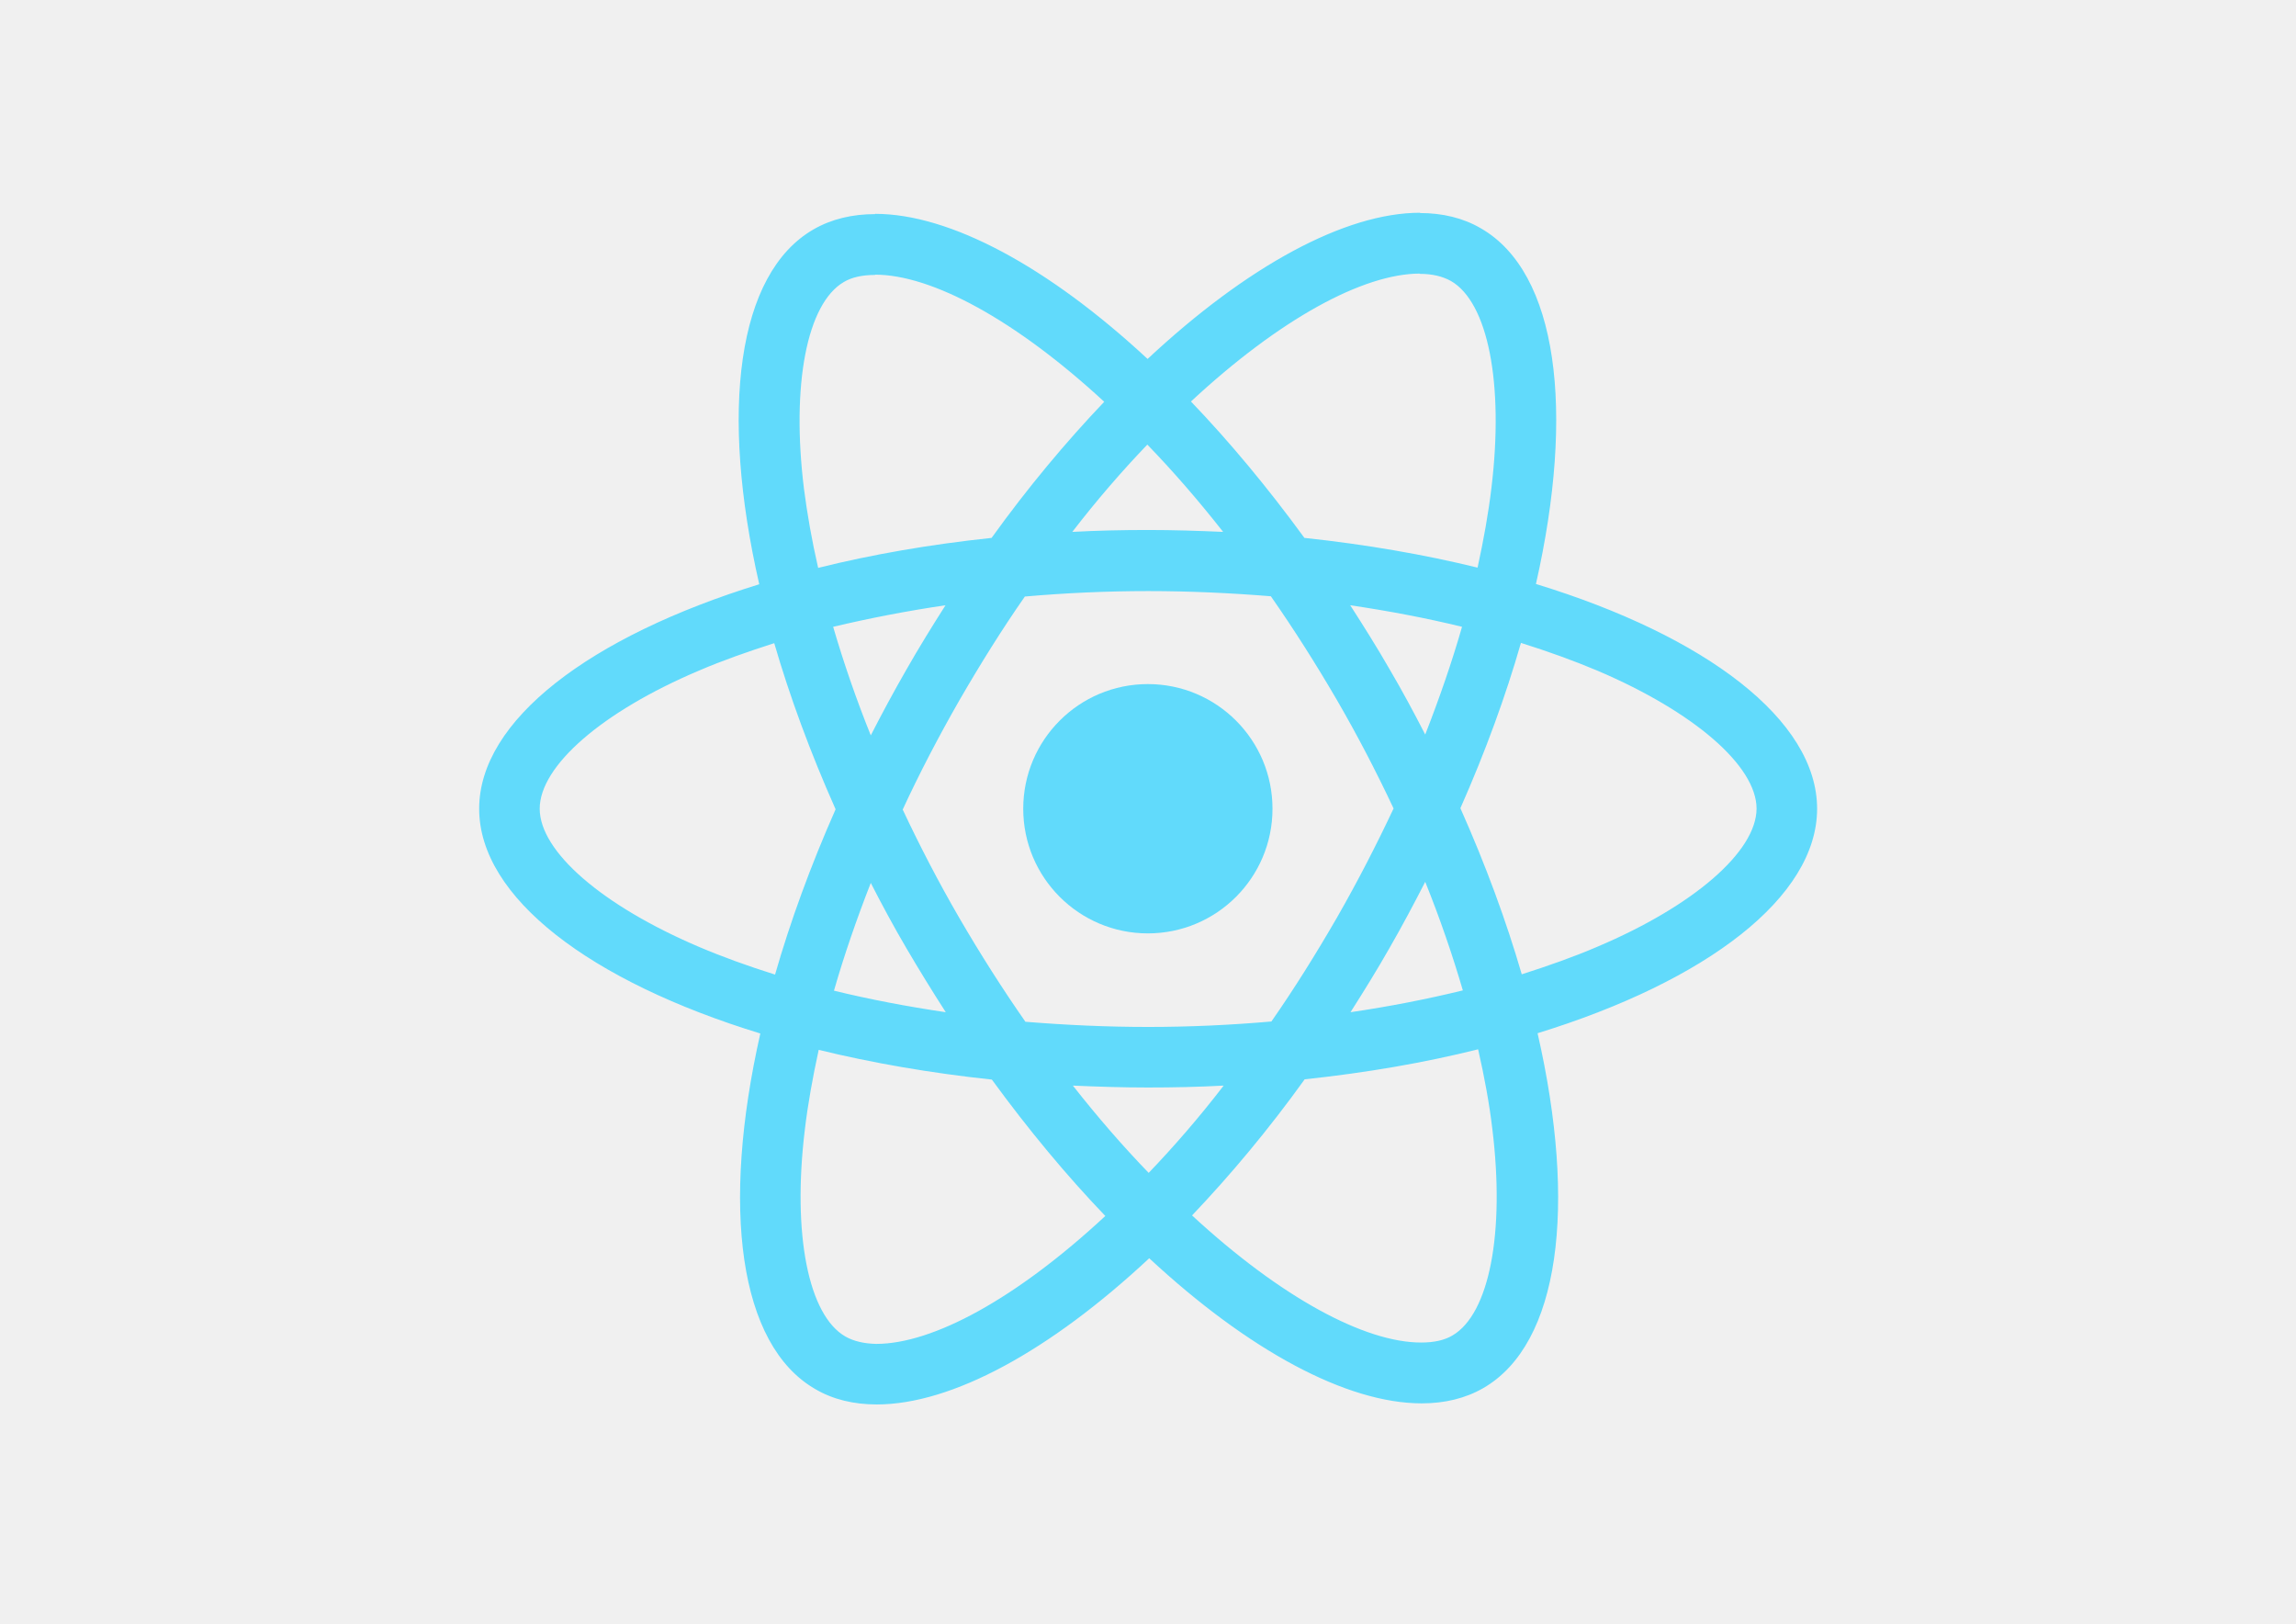
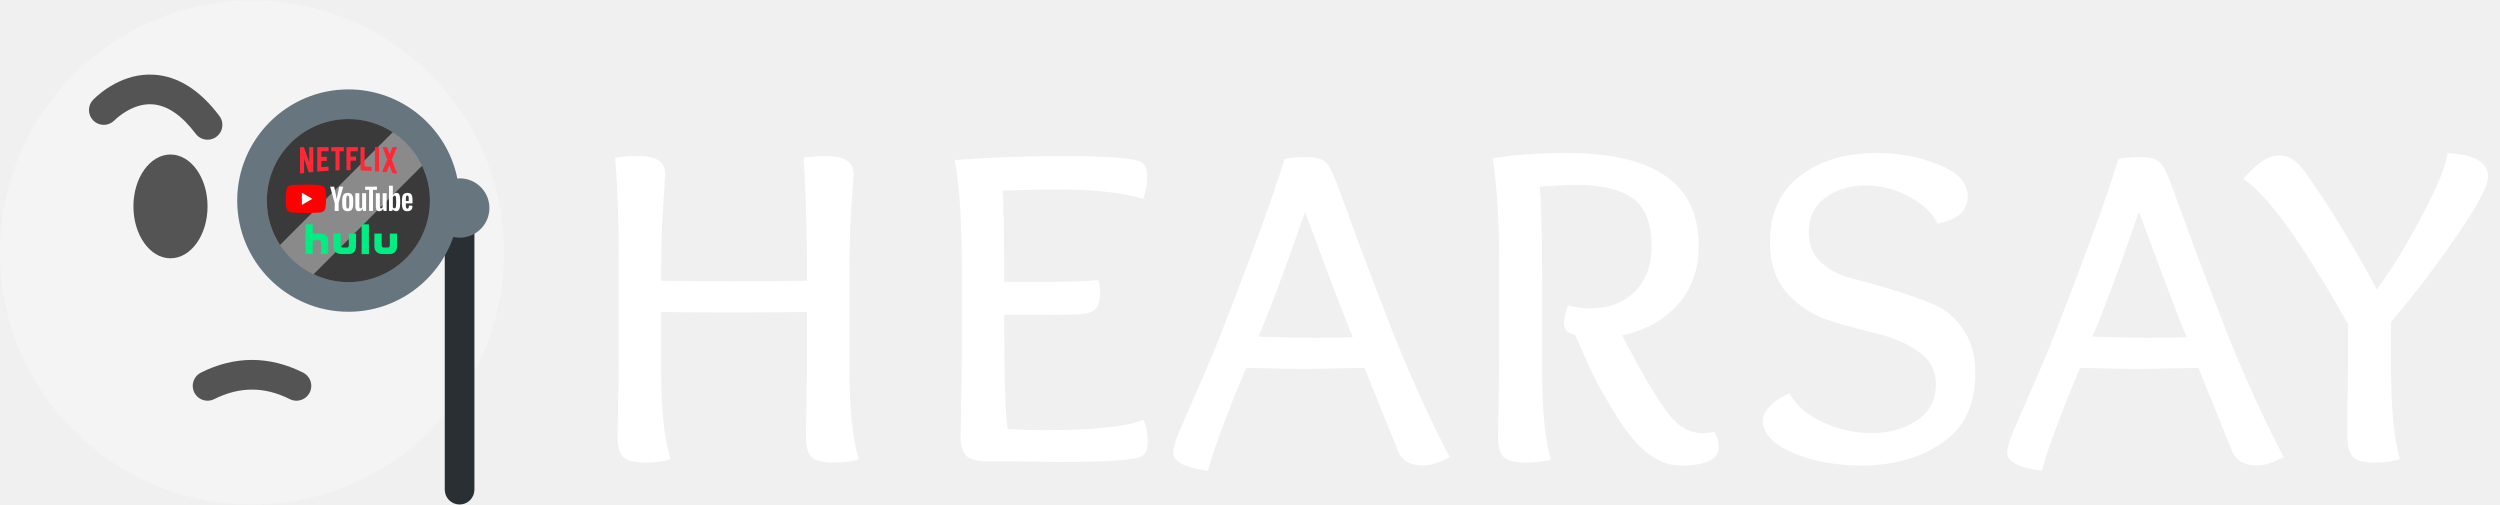
- <svg xmlns="http://www.w3.org/2000/svg" viewBox="0 0 841.9 595.3">
-   <g fill="#61DAFB">
-     <path d="M666.3 296.5c0-32.5-40.7-63.3-103.1-82.4 14.4-63.6 8-114.2-20.2-130.4-6.5-3.8-14.1-5.6-22.4-5.6v22.3c4.6 0 8.3.9 11.4 2.6 13.6 7.8 19.5 37.5 14.9 75.7-1.1 9.4-2.9 19.3-5.1 29.4-19.6-4.8-41-8.5-63.5-10.9-13.5-18.5-27.5-35.3-41.6-50 32.6-30.3 63.2-46.9 84-46.9V78c-27.5 0-63.5 19.6-99.9 53.6-36.4-33.8-72.4-53.2-99.9-53.2v22.3c20.7 0 51.4 16.5 84 46.6-14 14.7-28 31.4-41.3 49.9-22.6 2.4-44 6.1-63.6 11-2.3-10-4-19.7-5.2-29-4.7-38.2 1.1-67.9 14.6-75.8 3-1.8 6.9-2.6 11.5-2.6V78.5c-8.4 0-16 1.8-22.6 5.6-28.1 16.2-34.4 66.7-19.9 130.1-62.2 19.2-102.7 49.9-102.7 82.3 0 32.5 40.7 63.3 103.1 82.4-14.4 63.6-8 114.2 20.2 130.4 6.5 3.8 14.1 5.6 22.5 5.6 27.5 0 63.5-19.6 99.9-53.6 36.4 33.8 72.4 53.2 99.9 53.2 8.4 0 16-1.8 22.6-5.6 28.1-16.2 34.4-66.7 19.9-130.1 62-19.1 102.5-49.9 102.5-82.3zm-130.2-66.7c-3.7 12.9-8.3 26.2-13.5 39.5-4.1-8-8.4-16-13.1-24-4.6-8-9.5-15.8-14.4-23.4 14.2 2.1 27.9 4.7 41 7.9zm-45.8 106.5c-7.8 13.5-15.8 26.3-24.1 38.2-14.9 1.3-30 2-45.2 2-15.1 0-30.2-.7-45-1.9-8.3-11.9-16.4-24.6-24.2-38-7.6-13.1-14.5-26.4-20.8-39.8 6.2-13.4 13.2-26.8 20.7-39.9 7.8-13.5 15.8-26.3 24.1-38.2 14.9-1.3 30-2 45.2-2 15.1 0 30.2.7 45 1.9 8.3 11.9 16.4 24.6 24.2 38 7.6 13.1 14.5 26.4 20.8 39.8-6.3 13.4-13.2 26.8-20.7 39.9zm32.3-13c5.4 13.4 10 26.8 13.8 39.8-13.1 3.2-26.9 5.9-41.2 8 4.9-7.7 9.8-15.6 14.4-23.7 4.6-8 8.9-16.1 13-24.1zM421.2 430c-9.3-9.6-18.6-20.3-27.8-32 9 .4 18.2.7 27.5.7 9.4 0 18.7-.2 27.8-.7-9 11.7-18.3 22.4-27.5 32zm-74.4-58.9c-14.2-2.1-27.9-4.7-41-7.9 3.7-12.9 8.3-26.2 13.5-39.5 4.1 8 8.4 16 13.1 24 4.7 8 9.5 15.8 14.4 23.4zM420.7 163c9.3 9.6 18.6 20.3 27.8 32-9-.4-18.2-.7-27.5-.7-9.4 0-18.7.2-27.8.7 9-11.7 18.3-22.4 27.5-32zm-74 58.9c-4.9 7.7-9.8 15.6-14.4 23.7-4.6 8-8.9 16-13 24-5.4-13.4-10-26.8-13.8-39.8 13.1-3.1 26.9-5.8 41.2-7.9zm-90.5 125.2c-35.4-15.1-58.3-34.9-58.3-50.6 0-15.7 22.9-35.6 58.3-50.6 8.6-3.7 18-7 27.7-10.1 5.7 19.6 13.2 40 22.5 60.9-9.2 20.8-16.6 41.1-22.2 60.6-9.9-3.1-19.3-6.5-28-10.2zM310 490c-13.6-7.8-19.5-37.5-14.9-75.7 1.1-9.4 2.9-19.3 5.1-29.4 19.6 4.8 41 8.5 63.5 10.9 13.5 18.5 27.5 35.3 41.6 50-32.6 30.3-63.2 46.9-84 46.9-4.5-.1-8.3-1-11.3-2.7zm237.2-76.2c4.7 38.2-1.1 67.9-14.6 75.8-3 1.8-6.9 2.6-11.5 2.6-20.7 0-51.4-16.5-84-46.6 14-14.7 28-31.4 41.3-49.9 22.6-2.4 44-6.1 63.6-11 2.3 10.1 4.1 19.8 5.2 29.1zm38.5-66.7c-8.6 3.7-18 7-27.7 10.1-5.7-19.6-13.2-40-22.5-60.9 9.2-20.8 16.6-41.1 22.2-60.6 9.9 3.1 19.3 6.5 28.1 10.2 35.4 15.1 58.3 34.9 58.3 50.6-.1 15.7-23 35.6-58.4 50.6zM320.8 78.4z" />
-     <circle cx="420.9" cy="296.5" r="45.7" />
-     <path d="M520.5 78.1z" />
-   </g>
+ <svg xmlns="http://www.w3.org/2000/svg" width="2124" height="429" viewBox="0 0 2124 429" fill="none">
+   <path d="M428.249 214.5C428.249 332.756 332.381 428.625 214.125 428.625C95.88 428.625 0 332.756 0 214.5C0 96.255 95.88 0.375 214.125 0.375C332.381 0.375 428.249 96.255 428.249 214.5Z" fill="#F4F4F4" />
+   <path d="M144.843 219.449C162.234 219.449 176.332 199.711 176.332 175.363C176.332 151.015 162.234 131.277 144.843 131.277C127.453 131.277 113.355 151.015 113.355 175.363C113.355 199.711 127.453 219.449 144.843 219.449Z" fill="#545454" />
+   <path d="M295.992 252.281C341.206 252.281 377.859 215.628 377.859 170.414C377.859 125.2 341.206 88.547 295.992 88.547C250.778 88.547 214.125 125.2 214.125 170.414C214.125 215.628 250.778 252.281 295.992 252.281Z" fill="#8A8A8A" />
+   <path d="M176.356 118.691C172.525 118.691 168.742 116.954 166.268 113.659C154.479 97.945 142.143 89.523 129.593 88.63C113.058 87.5 99.58 99.896 97.07 102.406C95.901 103.575 94.513 104.503 92.985 105.135C91.457 105.768 89.82 106.094 88.166 106.094C84.826 106.094 81.623 104.767 79.262 102.406C76.9 100.044 75.574 96.841 75.574 93.502C75.574 90.162 76.9 86.959 79.262 84.598C84.698 79.161 104.588 61.567 131.377 63.506C151.541 64.934 170.051 76.723 186.419 98.54C187.821 100.41 188.675 102.634 188.884 104.962C189.094 107.29 188.652 109.631 187.608 111.722C186.564 113.813 184.958 115.573 182.971 116.803C180.984 118.034 178.693 118.688 176.356 118.691V118.691Z" fill="#545454" />
+   <path d="M390.468 428.625C387.127 428.625 383.923 427.297 381.56 424.935C379.198 422.572 377.871 419.368 377.871 416.027V176.719C377.871 173.378 379.198 170.173 381.56 167.811C383.923 165.448 387.127 164.121 390.468 164.121C393.809 164.121 397.014 165.448 399.376 167.811C401.739 170.173 403.066 173.378 403.066 176.719V416.039C403.06 419.377 401.73 422.576 399.369 424.936C397.007 427.295 393.806 428.621 390.468 428.625V428.625Z" fill="#292F33" />
+   <path d="M390.468 151.523C389.826 151.523 389.219 151.666 388.589 151.714C379.881 108.556 341.684 75.949 295.992 75.949C243.9 75.949 201.527 118.322 201.527 170.414C201.527 222.506 243.9 264.879 295.992 264.879C337.246 264.879 372.315 238.256 385.163 201.319C388.624 202.085 392.209 202.111 395.681 201.397C399.154 200.682 402.436 199.243 405.314 197.173C408.193 195.103 410.602 192.449 412.384 189.384C414.166 186.319 415.281 182.913 415.657 179.388C416.033 175.862 415.66 172.297 414.563 168.926C413.467 165.555 411.671 162.452 409.294 159.823C406.917 157.193 404.011 155.094 400.767 153.664C397.523 152.234 394.014 151.504 390.468 151.523ZM295.992 239.695C257.794 239.695 226.722 208.623 226.722 170.414C226.722 132.205 257.806 101.133 295.992 101.133C334.189 101.133 365.273 132.205 365.273 170.414C365.273 208.623 334.189 239.695 295.992 239.695Z" fill="#67757F" />
+   <path d="M251.894 340.453C250.002 340.453 248.075 340.025 246.267 339.121C224.629 328.296 203.597 328.296 181.958 339.121C180.478 339.86 178.867 340.301 177.216 340.418C175.566 340.535 173.908 340.326 172.339 339.802C170.769 339.279 169.318 338.451 168.068 337.367C166.818 336.282 165.794 334.962 165.054 333.482C164.315 332.002 163.874 330.391 163.757 328.74C163.64 327.089 163.849 325.432 164.373 323.862C165.43 320.692 167.704 318.072 170.693 316.578C199.493 302.184 228.709 302.184 257.532 316.578C260.066 317.852 262.096 319.943 263.295 322.513C264.494 325.083 264.791 327.982 264.139 330.742C263.488 333.502 261.925 335.961 259.703 337.723C257.481 339.485 254.73 340.447 251.894 340.453V340.453Z" fill="#545454" />
+   <path d="M333.666 112.327C322.461 105.019 309.369 101.133 295.992 101.145C277.617 101.145 259.995 108.444 247.002 121.437C234.01 134.43 226.71 152.052 226.71 170.426C226.71 184.332 230.85 197.251 237.892 208.1L333.666 112.327ZM266.431 232.998C275.665 237.396 285.763 239.684 295.992 239.695C314.366 239.695 331.988 232.396 344.981 219.403C357.974 206.411 365.273 188.789 365.273 170.414C365.273 159.827 362.822 149.822 358.576 140.853L266.431 232.998Z" fill="#3A3A3A" />
+   <path d="M309.755 125.008V141.39C311.746 141.484 313.731 141.598 315.711 141.732V145.205C312.571 144.993 309.428 144.832 306.282 144.722V125.008H309.755V125.008ZM337.352 125.01L332.83 135.652L337.351 147.495L337.346 147.497C336.028 147.307 334.708 147.126 333.387 146.954L330.849 140.307L328.286 146.337C327.07 146.201 325.853 146.072 324.636 145.951L329.044 135.581L325.007 125.01H328.764L331.024 130.926L333.538 125.01H337.352ZM294.363 144.549V125.01H304.058V128.514H297.836V133.056H302.543V136.53H297.836V144.549L294.363 144.549V144.549ZM281.396 128.515V125.01H292.137V128.514H288.503V144.644C287.343 144.676 286.186 144.712 285.03 144.756V128.515H281.396ZM269.524 145.766V125.01H279.17V128.515H272.996V133.262C274.414 133.243 276.431 133.223 277.686 133.226V136.699C276.115 136.68 274.342 136.721 272.996 136.735V141.993C275.052 141.829 277.11 141.686 279.17 141.565V145.039C275.951 145.227 272.735 145.47 269.524 145.766V145.766ZM262.711 137.736L262.711 125.01H266.184V146.093C264.914 146.226 263.647 146.367 262.382 146.516L258.361 134.789V147.018C257.202 147.171 256.045 147.331 254.888 147.498V125.01H258.188L262.711 137.736H262.711ZM318.576 145.415V125.01H322.049V145.706C320.893 145.601 319.736 145.505 318.576 145.415V145.415Z" fill="#FF2836" />
+   <path d="M276.36 160.643C276.162 159.914 275.777 159.249 275.243 158.714C274.708 158.18 274.043 157.795 273.314 157.597C270.643 156.869 259.895 156.869 259.895 156.869C259.895 156.869 249.147 156.891 246.476 157.62C245.747 157.817 245.082 158.202 244.547 158.736C244.013 159.271 243.628 159.936 243.431 160.665C242.623 165.41 242.309 172.641 243.453 177.196C243.65 177.925 244.035 178.59 244.569 179.125C245.104 179.659 245.769 180.044 246.498 180.241C249.169 180.97 259.917 180.97 259.917 180.97C259.917 180.97 270.665 180.97 273.336 180.241C274.065 180.044 274.73 179.659 275.265 179.125C275.799 178.59 276.184 177.925 276.381 177.196C277.233 172.444 277.496 165.218 276.359 160.643L276.36 160.643Z" fill="#FF0000" />
+   <path d="M256.474 174.084L265.39 168.919L256.474 163.755V174.084Z" fill="white" />
+   <path d="M346.101 163.865C347.271 163.865 348.154 164.086 348.772 164.505C349.39 164.925 349.831 165.587 350.096 166.492C350.361 167.397 350.471 168.632 350.471 170.221V172.804H344.799V173.598L344.887 175.783C344.954 176.269 345.064 176.622 345.24 176.843C345.417 177.063 345.704 177.174 346.079 177.174C346.587 177.174 346.94 176.975 347.116 176.578C347.315 176.181 347.403 175.518 347.425 174.614L350.361 174.79C350.383 174.923 350.383 175.099 350.383 175.32C350.383 176.71 350.008 177.748 349.235 178.432C348.463 179.116 347.403 179.469 346.013 179.469C344.336 179.469 343.166 178.939 342.504 177.902C341.842 176.865 341.489 175.231 341.489 173.047V170.376C341.564 166.624 342.223 163.876 346.101 163.865V163.865ZM305.293 164.152V175.209C305.293 175.872 305.36 176.357 305.514 176.644C305.827 177.258 306.64 177.101 307.081 176.799C307.336 176.626 307.541 176.391 307.677 176.114V164.152H311.054V179.226H308.405L308.118 177.372H308.052C307.324 178.763 306.242 179.469 304.808 179.469C302.6 179.463 302.06 177.872 301.931 176.257L301.923 176.143C301.907 175.898 301.897 175.653 301.895 175.408V164.152H305.293H305.293ZM322.707 164.152V175.209C322.707 175.872 322.773 176.357 322.927 176.644C323.241 177.258 324.053 177.101 324.494 176.799C324.749 176.626 324.955 176.391 325.09 176.114V164.152H328.467V179.226H325.819L325.532 177.372H325.466C324.737 178.763 323.656 179.469 322.221 179.469C320.013 179.463 319.473 177.872 319.344 176.257L319.336 176.143C319.32 175.898 319.311 175.653 319.308 175.408V164.152H322.707ZM295.494 163.865C296.598 163.865 297.503 164.086 298.165 164.549C298.827 165.013 299.334 165.719 299.643 166.69C299.952 167.661 300.107 168.963 300.107 170.575V172.759C300.107 174.371 299.952 175.651 299.643 176.622C299.334 177.593 298.849 178.299 298.165 178.763C297.481 179.204 296.554 179.447 295.406 179.447C294.214 179.469 293.287 179.226 292.603 178.785C291.919 178.321 291.433 177.615 291.146 176.644C290.859 175.673 290.727 174.393 290.727 172.782V170.597C290.727 168.985 290.882 167.661 291.213 166.69C291.544 165.697 292.051 164.991 292.758 164.549C293.464 164.108 294.369 163.865 295.494 163.865V163.865ZM333.764 157.818V165.763H333.786C334.095 165.19 334.492 164.726 335.044 164.373C335.559 164.026 336.167 163.842 336.788 163.843C337.604 163.843 338.222 164.064 338.686 164.483C339.149 164.925 339.48 165.609 339.679 166.558C339.871 167.477 339.981 168.749 339.987 170.352L339.988 170.509V172.892C339.988 175.121 339.701 176.776 339.171 177.836C338.62 178.895 337.781 179.425 336.633 179.425C335.993 179.425 335.419 179.27 334.89 178.984C334.421 178.711 334.033 178.319 333.764 177.849L333.72 177.769H333.654L333.301 179.204H330.498V157.818H333.764V157.818ZM320.257 158.591V161.327H316.902V179.226H313.592V161.327H310.215V158.591H320.257L320.257 158.591ZM283.863 158.591L283.865 158.599C283.897 158.742 284.344 160.726 284.834 163.037L284.873 163.22L284.932 163.497L284.971 163.683L284.99 163.776L285.03 163.963L285.049 164.057L285.088 164.244L285.145 164.519C285.476 166.119 285.793 167.724 285.982 168.875H286.07C286.252 167.843 286.515 166.522 286.796 165.173L286.869 164.82C286.906 164.644 286.943 164.468 286.981 164.292L287.039 164.019C287.42 162.231 287.813 160.446 288.217 158.663L288.223 158.635L288.233 158.591H291.61L287.703 172.517V179.204H284.371V172.539H284.349L280.486 158.59H283.863V158.591ZM295.428 166.205C294.964 166.205 294.655 166.448 294.457 166.955C294.258 167.463 294.17 168.235 294.17 169.317V174.018C294.17 175.121 294.258 175.938 294.435 176.423C294.611 176.909 294.942 177.152 295.428 177.152C295.891 177.152 296.222 176.909 296.421 176.423C296.62 175.938 296.708 175.121 296.708 174.018V169.317C296.708 168.235 296.62 167.441 296.421 166.955C296.222 166.448 295.891 166.205 295.428 166.205V166.205ZM334.36 166.646C334.091 166.895 333.9 167.201 333.786 167.584L333.764 167.661V176.225C334.038 176.688 334.426 176.997 335.11 177.019C335.463 177.019 335.75 176.887 335.971 176.622C336.192 176.357 336.346 175.916 336.434 175.298C336.519 174.704 336.563 173.887 336.567 172.847V170.751C336.567 169.56 336.523 168.655 336.456 168.015C336.368 167.375 336.258 166.911 336.059 166.646C335.675 166.094 334.845 166.101 334.36 166.646ZM346.035 166.139C345.66 166.161 345.395 166.271 345.24 166.47C345.064 166.69 344.954 167.021 344.887 167.507C344.822 167.983 344.8 169.645 344.799 169.712V170.795H347.271V169.84V169.858C347.269 170.192 347.262 169.664 347.247 169.016L347.245 168.929C347.231 168.36 347.211 167.725 347.183 167.507C347.116 166.999 347.006 166.646 346.83 166.448C346.653 166.249 346.388 166.139 346.035 166.139H346.035Z" fill="white" />
+   <path d="M307.235 215.902H313.432V190.604H307.235V215.902ZM296.356 208.691C296.351 209.123 296.175 209.536 295.864 209.841C295.554 210.147 295.135 210.32 294.697 210.324H291.096C290.658 210.32 290.239 210.147 289.929 209.841C289.619 209.536 289.442 209.123 289.437 208.691V198.494H283.241V209.186C283.241 213.559 286.089 215.867 290.267 215.867H296.321C300.174 215.867 302.517 213.131 302.517 209.186V198.49H296.321C296.353 198.49 296.353 208.368 296.353 208.688L296.356 208.691ZM331.194 198.494V208.691C331.189 209.123 331.013 209.536 330.703 209.841C330.392 210.147 329.973 210.32 329.535 210.324H325.931C325.494 210.319 325.075 210.146 324.766 209.84C324.456 209.535 324.28 209.123 324.275 208.691V198.494H318.079V209.186C318.079 213.559 320.924 215.867 325.102 215.867H331.155C335.012 215.867 337.352 213.131 337.352 209.186V198.49L331.194 198.494ZM271.824 198.494H267.86C266.454 198.494 265.77 198.845 265.77 198.845V190.607H259.573V215.87H265.731V205.708C265.731 204.82 266.489 204.075 267.39 204.075H270.994C271.895 204.075 272.65 204.82 272.65 205.708V215.906H278.846V204.89C278.846 200.271 275.712 198.497 271.824 198.497V198.494Z" fill="#00ED82" />
+   <path d="M525.688 302V224C525.688 189.333 524.688 159.333 522.688 134C528.688 133 535.021 132.5 541.688 132.5C557.354 132.5 565.188 137.5 565.188 147.5C565.188 148.833 564.854 154.167 564.188 163.5C563.521 172.833 562.854 184.5 562.188 198.5C561.854 212.5 561.688 225.833 561.688 238.5C575.688 238.833 596.688 239 624.688 239C651.688 239 672.021 238.833 685.688 238.5V222.5C685.354 187.5 684.354 158 682.688 134C688.688 133 695.021 132.5 701.688 132.5C717.354 132.5 725.188 137.5 725.188 147.5C725.188 148.833 724.854 154 724.188 163C723.521 172 722.854 183.167 722.188 196.5C721.854 209.833 721.688 222.5 721.688 234.5V313C721.688 348 724.354 373.667 729.687 390C724.688 392 717.354 393 707.688 393C698.688 393 692.521 391.333 689.188 388C686.188 384.667 684.688 379 684.688 371C684.688 367 684.854 356.833 685.188 340.5C685.521 324.167 685.688 311.333 685.688 302V265C671.688 265.333 651.188 265.5 624.187 265.5C596.188 265.5 575.354 265.333 561.688 265V313C561.688 348 564.354 373.667 569.688 390C564.688 392 557.354 393 547.688 393C538.688 393 532.521 391.333 529.188 388C526.188 384.667 524.688 379 524.688 371C524.688 367 524.854 356.833 525.188 340.5C525.521 324.167 525.688 311.333 525.688 302ZM851.656 162C852.656 170 853.156 195.833 853.156 239.5H885.156C907.49 239.5 923.49 239 933.156 238C934.156 240.667 934.656 244.333 934.656 249C934.656 255.667 933.156 260.333 930.156 263C927.49 265.333 923.156 266.667 917.156 267C910.156 267.333 900.656 267.5 888.656 267.5H853.156C853.156 321.167 854.156 353.5 856.156 364.5C868.156 365.167 877.823 365.5 885.156 365.5C929.156 365.5 957.99 362.5 971.656 356.5C973.99 362.5 975.156 368.833 975.156 375.5C975.156 380.833 973.823 384.667 971.156 387C966.156 390.667 943.49 392.5 903.156 392.5C895.156 392.5 882.323 392.333 864.656 392C846.99 392 837.823 392 837.156 392C828.823 391.667 823.156 389.833 820.156 386.5C817.49 383.167 816.156 377.667 816.156 370C816.156 365.333 816.323 355.167 816.656 339.5C816.99 323.5 817.156 311 817.156 302V225.5C817.156 187.5 815.156 157.667 811.156 136C843.823 133.667 874.323 132.5 902.656 132.5C942.99 132.5 965.656 134.5 970.656 138.5C973.323 140.833 974.656 144.667 974.656 150C974.656 156.667 973.49 163 971.156 169C955.156 163.667 930.156 161 896.156 161C883.156 161 868.323 161.333 851.656 162ZM1149.29 286.5C1142.96 271.5 1129.46 236 1108.79 180C1092.12 228 1078.96 263.333 1069.29 286C1089.29 286.667 1104.62 287 1115.29 287C1130.96 287 1142.29 286.833 1149.29 286.5ZM1107.29 313.5C1100.29 313.5 1084.12 313.167 1058.79 312.5C1057.12 316.5 1053.46 325.333 1047.79 339C1042.46 352.667 1038.12 364.167 1034.79 373.5C1031.46 382.5 1028.62 391.333 1026.29 400C1006.62 397.333 996.789 392.167 996.789 384.5C996.789 381.167 998.289 375.667 1001.29 368C1004.62 360.333 1010.12 347.667 1017.79 330C1025.79 312 1033.29 294 1040.29 276C1066.29 209 1083.29 162 1091.29 135C1096.62 134 1102.79 133.5 1109.79 133.5C1117.12 133.5 1122.29 134.667 1125.29 137C1128.29 139 1131.62 144.833 1135.29 154.5C1137.96 161.5 1145.12 181 1156.79 213C1168.79 244.667 1178.12 269 1184.79 286C1200.79 325.333 1216.46 359.5 1231.79 388.5C1222.46 393.167 1214.96 395.5 1209.29 395.5C1199.29 395.5 1192.46 392.167 1188.79 385.5C1186.79 380.833 1176.96 356.5 1159.29 312.5C1130.62 313.167 1113.29 313.5 1107.29 313.5ZM1422.19 357C1429.52 364.333 1437.52 368 1446.19 368C1447.85 368 1451.35 367.667 1456.69 367C1459.02 371.667 1460.19 376 1460.19 380C1460.19 390.333 1449.35 395.5 1427.69 395.5C1418.02 395.5 1408.69 392 1399.69 385C1390.69 377.667 1382.02 367.333 1373.69 354C1365.35 340.333 1358.85 329 1354.19 320C1349.85 310.667 1344.52 298.833 1338.19 284.5C1331.85 283.167 1328.69 279.833 1328.69 274.5C1328.69 271.167 1329.85 266.167 1332.19 259.5C1339.52 261.167 1345.85 262 1351.19 262C1366.52 262 1379.02 257.333 1388.69 248C1398.35 238.333 1403.19 225.333 1403.19 209C1403.19 189.667 1397.85 176.167 1387.19 168.5C1376.52 160.833 1360.19 157 1338.19 157C1336.19 157 1326.19 157.5 1308.19 158.5C1309.52 173.833 1310.19 200 1310.19 237V314C1310.19 348.667 1312.69 374.167 1317.69 390.5C1312.02 392.167 1304.69 393 1295.69 393C1286.69 393 1280.52 391.333 1277.19 388C1274.19 384.667 1272.69 379 1272.69 371C1272.69 367 1272.85 356.833 1273.19 340.5C1273.52 324.167 1273.69 311.333 1273.69 302V224C1273.69 187.333 1271.85 157.5 1268.19 134.5C1286.19 131.5 1307.19 130 1331.19 130C1405.85 130 1443.19 156.167 1443.19 208.5C1443.19 229.167 1437.19 246 1425.19 259C1413.52 272 1397.85 280.667 1378.19 285C1398.52 324 1413.19 348 1422.19 357ZM1646.23 190C1641.57 180.667 1633.4 173 1621.73 167C1610.07 160.667 1597.9 157.5 1585.23 157.5C1571.9 157.5 1560.4 161 1550.73 168C1541.4 174.667 1536.73 184.5 1536.73 197.5C1536.73 207.833 1540.23 216.333 1547.23 223C1554.23 229.333 1562.9 233.833 1573.23 236.5C1583.9 239.167 1595.23 242.333 1607.23 246C1619.57 249.667 1630.9 253.667 1641.23 258C1651.9 262 1660.73 269.167 1667.73 279.5C1674.73 289.5 1678.23 302 1678.23 317C1678.23 344 1668.73 363.833 1649.73 376.5C1631.07 389.167 1608.23 395.5 1581.23 395.5C1559.23 395.5 1539.73 391.833 1522.73 384.5C1506.07 377.167 1497.73 368.167 1497.73 357.5C1497.73 349.167 1505.23 341.333 1520.23 334C1525.57 344 1534.9 352.167 1548.23 358.5C1561.9 364.833 1575.9 368 1590.23 368C1604.9 368 1617.57 364.5 1628.23 357.5C1639.23 350.167 1644.73 339.833 1644.73 326.5C1644.73 314.833 1639.9 305.667 1630.23 299C1620.57 292 1608.73 286.833 1594.73 283.5C1581.07 280.167 1567.23 276.333 1553.23 272C1539.57 267.333 1527.9 259.667 1518.23 249C1508.57 238 1503.73 223.667 1503.73 206C1503.73 181.333 1512.23 162.5 1529.23 149.5C1546.23 136.5 1567.9 130 1594.23 130C1613.57 130 1631.23 133.333 1647.23 140C1663.57 146.333 1671.73 155.333 1671.73 167C1671.73 179 1663.23 186.667 1646.23 190ZM1857.79 286.5C1851.45 271.5 1837.95 236 1817.29 180C1800.62 228 1787.45 263.333 1777.79 286C1797.79 286.667 1813.12 287 1823.79 287C1839.45 287 1850.79 286.833 1857.79 286.5ZM1815.79 313.5C1808.79 313.5 1792.62 313.167 1767.29 312.5C1765.62 316.5 1761.95 325.333 1756.29 339C1750.95 352.667 1746.62 364.167 1743.29 373.5C1739.95 382.5 1737.12 391.333 1734.79 400C1715.12 397.333 1705.29 392.167 1705.29 384.5C1705.29 381.167 1706.79 375.667 1709.79 368C1713.12 360.333 1718.62 347.667 1726.29 330C1734.29 312 1741.79 294 1748.79 276C1774.79 209 1791.79 162 1799.79 135C1805.12 134 1811.29 133.5 1818.29 133.5C1825.62 133.5 1830.79 134.667 1833.79 137C1836.79 139 1840.12 144.833 1843.79 154.5C1846.45 161.5 1853.62 181 1865.29 213C1877.29 244.667 1886.62 269 1893.29 286C1909.29 325.333 1924.95 359.5 1940.29 388.5C1930.95 393.167 1923.45 395.5 1917.79 395.5C1907.79 395.5 1900.95 392.167 1897.29 385.5C1895.29 380.833 1885.45 356.5 1867.79 312.5C1839.12 313.167 1821.79 313.5 1815.79 313.5ZM2113.9 150C2113.9 158 2104.4 175.667 2085.4 203C2066.4 230.333 2048.4 253.833 2031.4 273.5V311C2031.4 346.333 2033.9 372.667 2038.9 390C2033.9 392 2026.57 393 2016.9 393C2007.9 393 2001.9 391.333 1998.9 388C1995.9 384.667 1994.4 379 1994.4 371C1994.4 370 1994.4 361.167 1994.4 344.5C1994.73 327.5 1994.9 313.333 1994.9 302V275.5C1955.9 206.167 1926.23 165 1905.9 152C1917.23 138.667 1927.23 132 1935.9 132C1944.23 132 1951.57 136.5 1957.9 145.5C1978.57 174.5 1999.07 208 2019.4 246C2032.73 227.667 2045.9 206 2058.9 181C2071.9 156 2078.73 139 2079.4 130C2102.4 131.333 2113.9 138 2113.9 150Z" fill="white" />
</svg>
